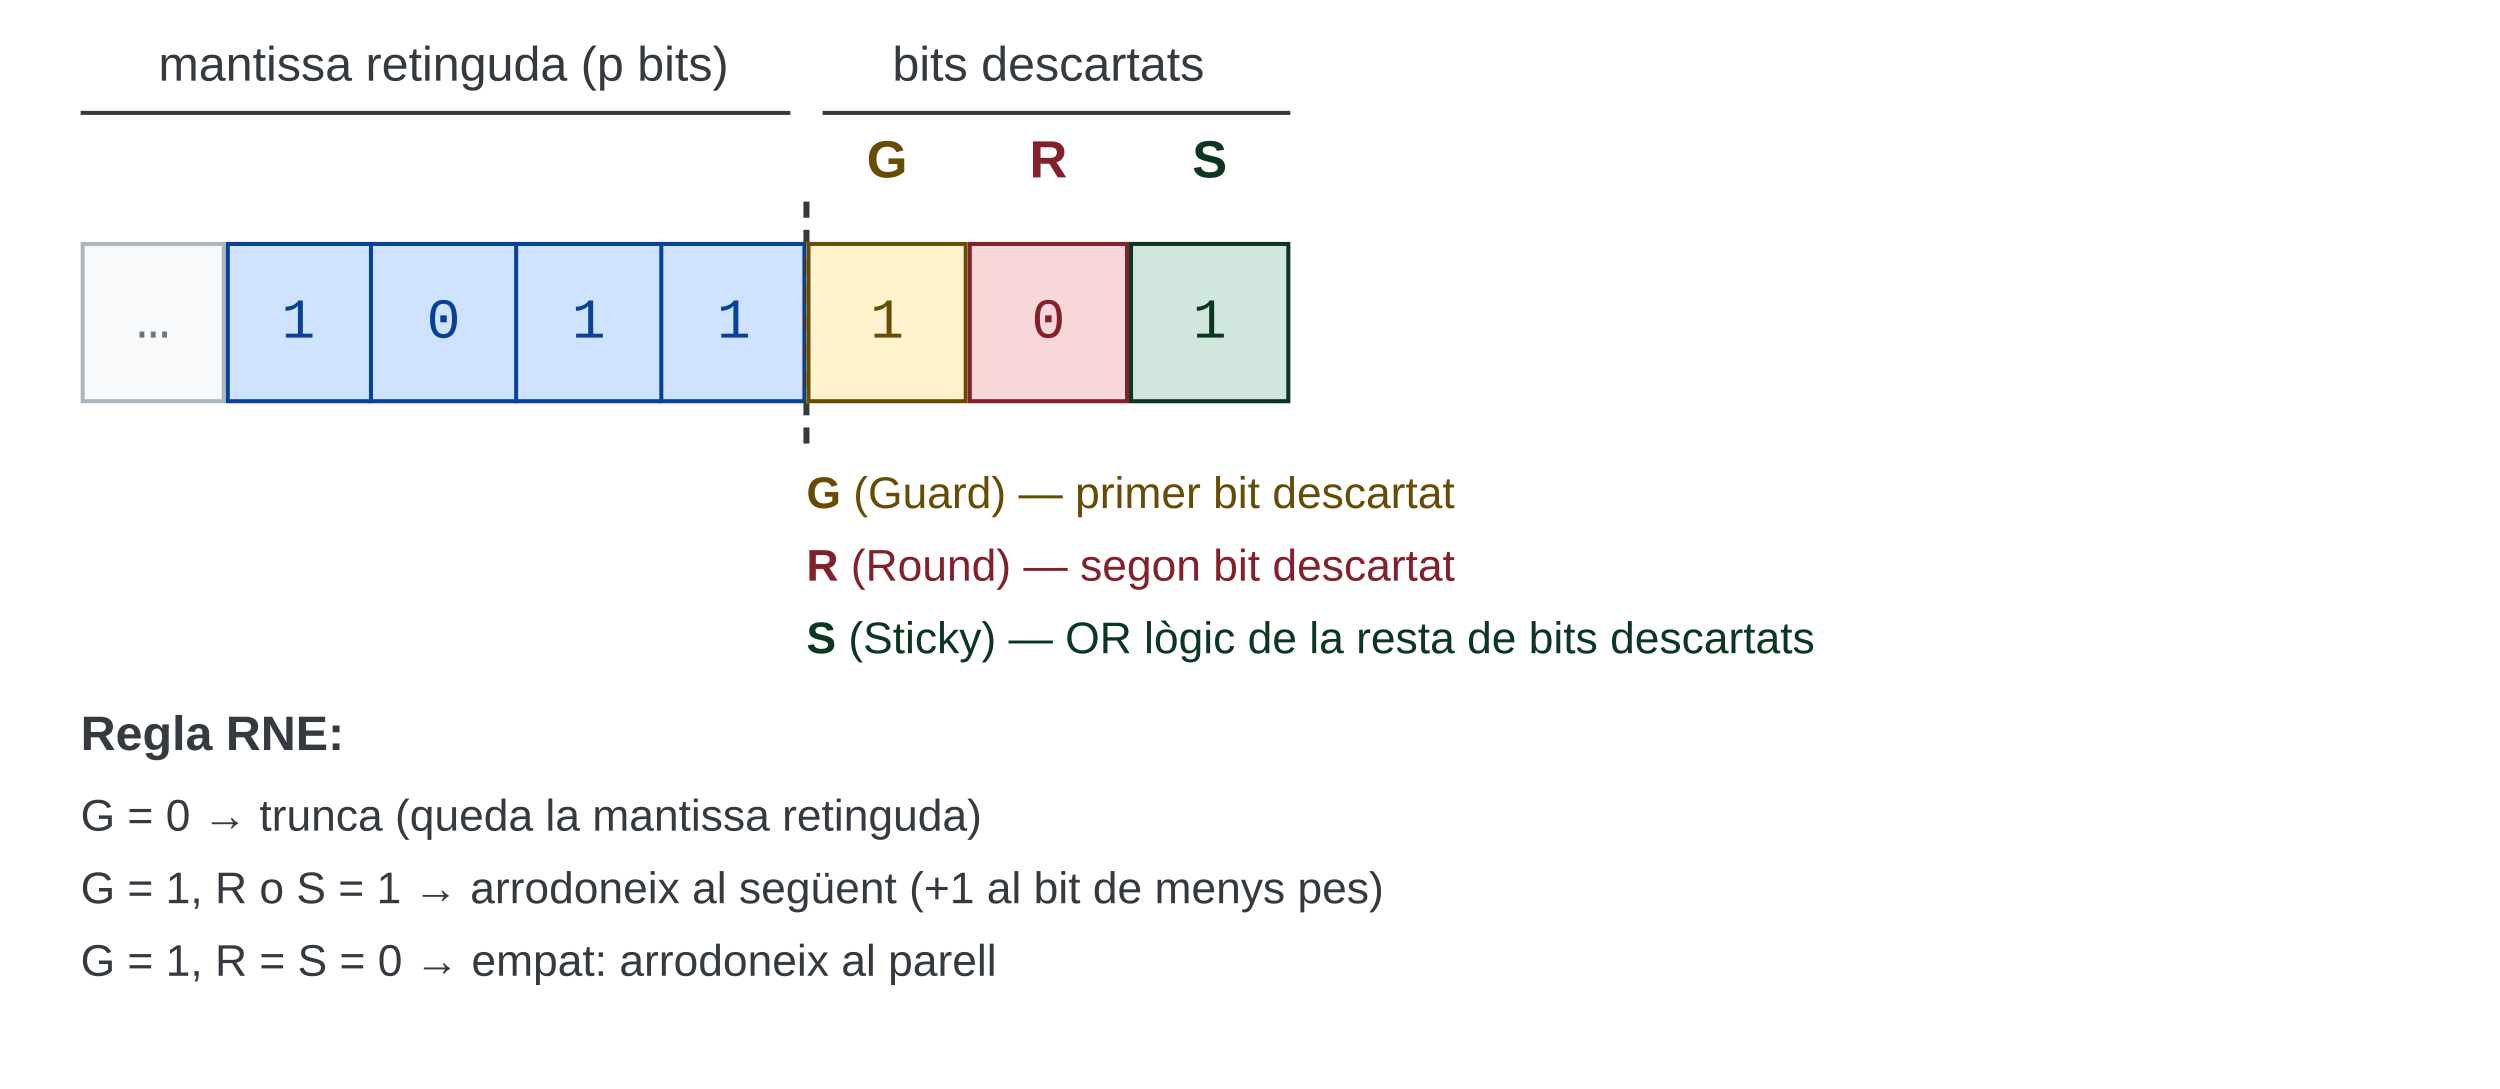
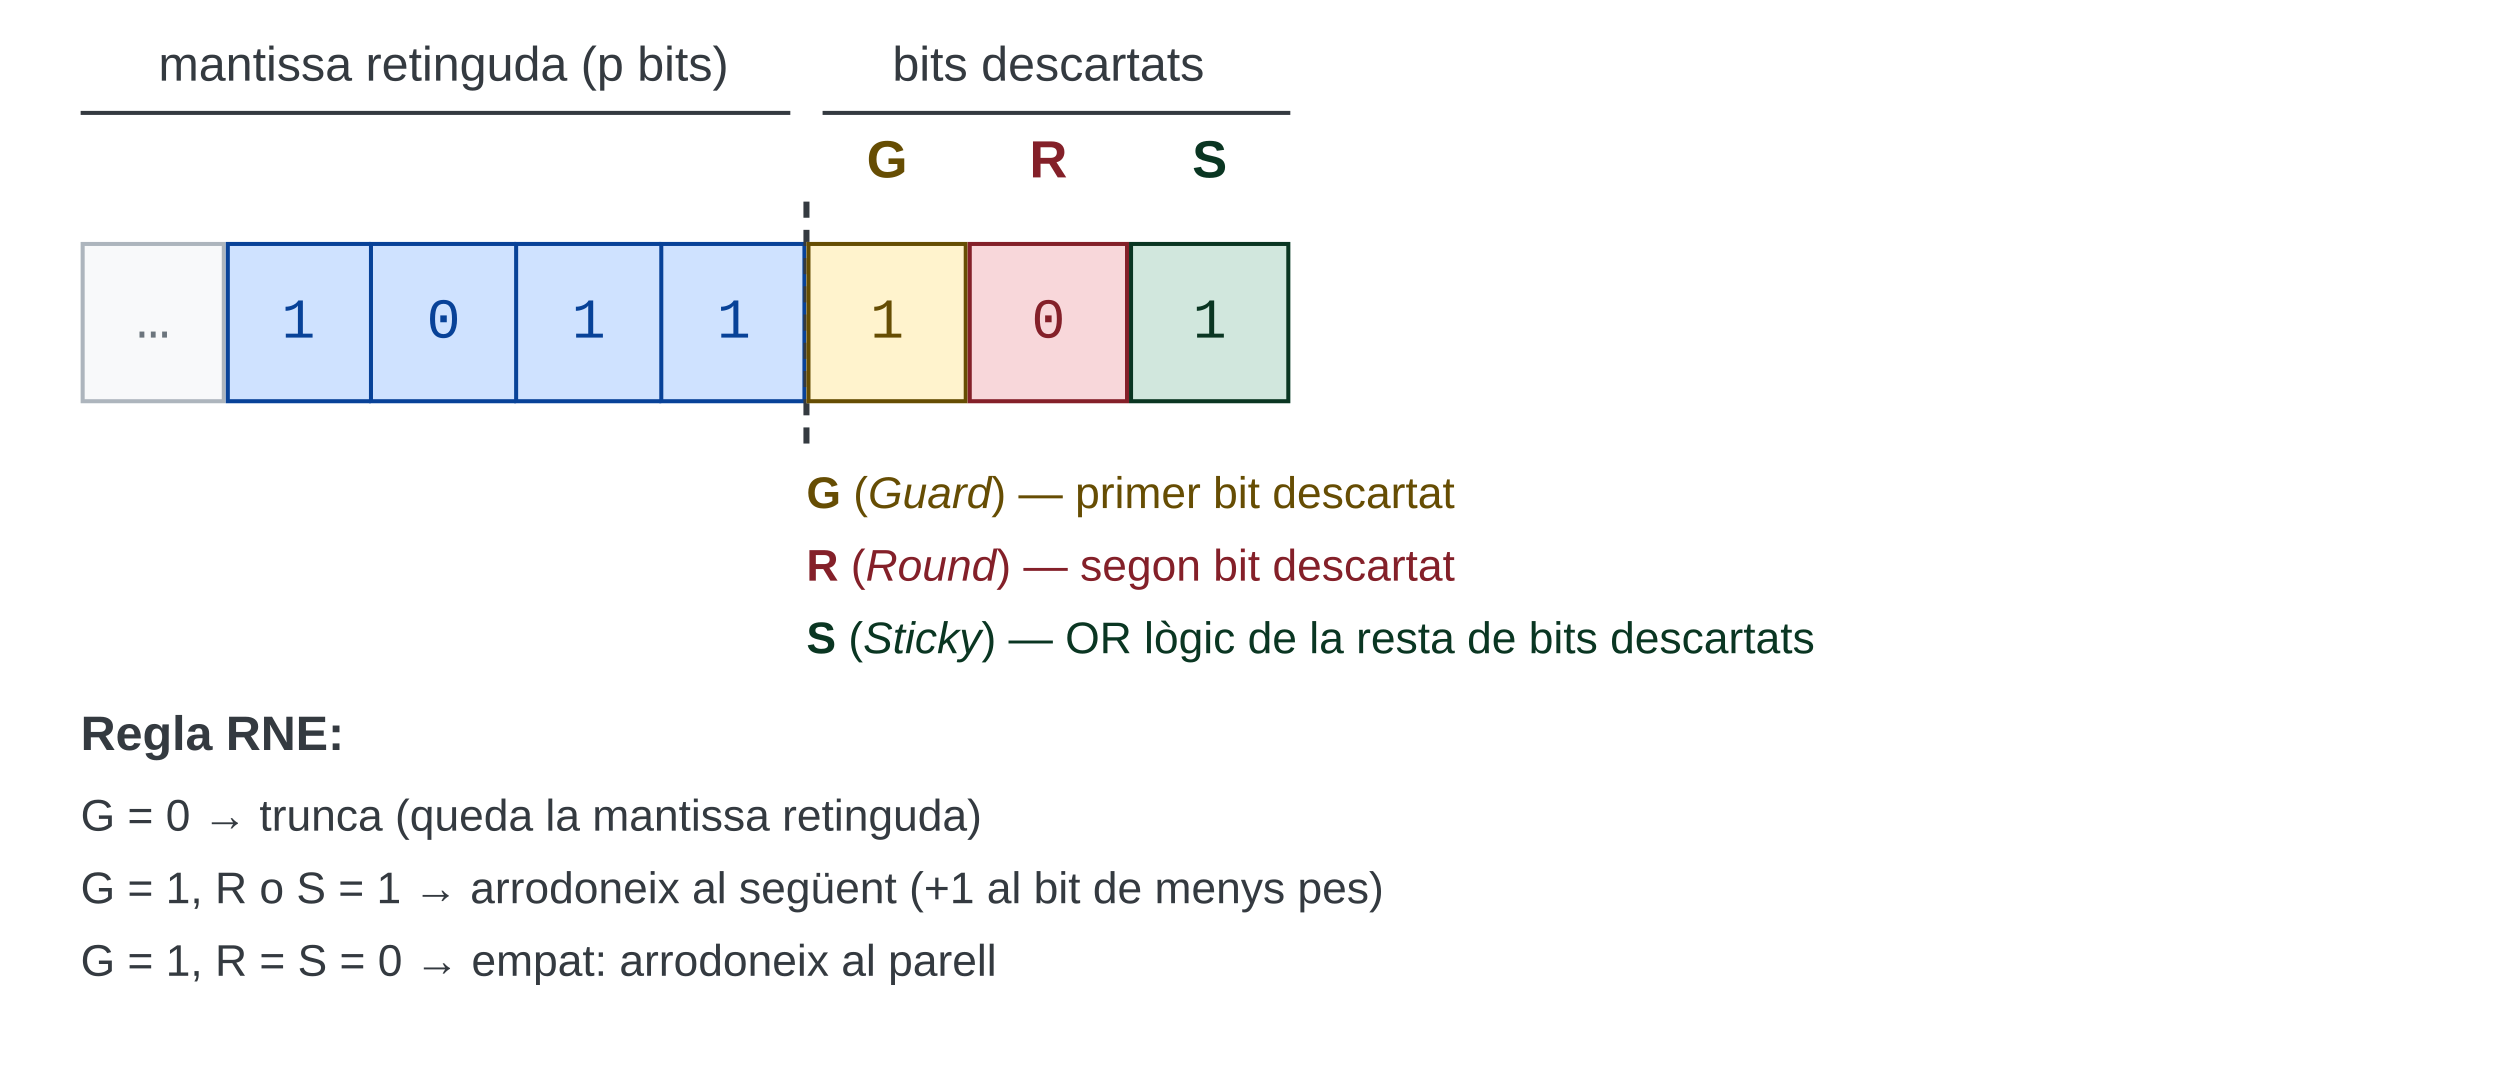
<svg xmlns="http://www.w3.org/2000/svg" width="100%" viewBox="0 0 620 270" role="img">
  <rect x="20" y="60" width="36" height="40" fill="#f8f9fa" />
  <rect x="20.5" y="60.5" width="35" height="39" fill="none" stroke="#adb5bd" stroke-width="1" />
  <text x="38.0" y="80.0" font-family="'Liberation Mono', 'Courier New', Courier, monospace" font-size="14" fill="#6c757d" text-anchor="middle" dominant-baseline="central">…</text>
  <rect x="56" y="60" width="36" height="40" fill="#cfe2ff" />
  <path d="M56,60.5H92 M56,99.5H92 M56.5,60V100" fill="none" stroke="#084298" stroke-width="1" />
  <text x="74.0" y="80.0" font-family="'Liberation Mono', 'Courier New', Courier, monospace" font-size="14" fill="#084298" text-anchor="middle" dominant-baseline="central">1</text>
  <rect x="92" y="60" width="36" height="40" fill="#cfe2ff" />
  <path d="M92,60.5H128 M92,99.5H128 M92,60V100" fill="none" stroke="#084298" stroke-width="1" />
  <text x="110.0" y="80.0" font-family="'Liberation Mono', 'Courier New', Courier, monospace" font-size="14" fill="#084298" text-anchor="middle" dominant-baseline="central">0</text>
  <rect x="128" y="60" width="36" height="40" fill="#cfe2ff" />
  <path d="M128,60.5H164 M128,99.5H164 M128,60V100" fill="none" stroke="#084298" stroke-width="1" />
  <text x="146.0" y="80.0" font-family="'Liberation Mono', 'Courier New', Courier, monospace" font-size="14" fill="#084298" text-anchor="middle" dominant-baseline="central">1</text>
  <rect x="164" y="60" width="36" height="40" fill="#cfe2ff" />
  <path d="M164,60.5H200 M164,99.5H200 M164,60V100 M199.5,60V100" fill="none" stroke="#084298" stroke-width="1" />
  <text x="182.0" y="80.0" font-family="'Liberation Mono', 'Courier New', Courier, monospace" font-size="14" fill="#084298" text-anchor="middle" dominant-baseline="central">1</text>
  <line x1="200" y1="50" x2="200" y2="110" stroke="#343a40" stroke-width="1.5" stroke-dasharray="4,3" />
  <rect x="200" y="60" width="40" height="40" fill="#fff3cd" />
  <rect x="200.5" y="60.5" width="39" height="39" fill="none" stroke="#664d03" stroke-width="1" />
  <text x="220.0" y="80.0" font-family="'Liberation Mono', 'Courier New', Courier, monospace" font-size="14" fill="#664d03" text-anchor="middle" dominant-baseline="central">1</text>
  <text x="220.0" y="44" font-family="'Liberation Sans', Arial, Helvetica, sans-serif" font-size="13" font-weight="bold" fill="#664d03" text-anchor="middle">G</text>
  <rect x="240" y="60" width="40" height="40" fill="#f8d7da" />
  <rect x="240.5" y="60.5" width="39" height="39" fill="none" stroke="#842029" stroke-width="1" />
  <text x="260.0" y="80.0" font-family="'Liberation Mono', 'Courier New', Courier, monospace" font-size="14" fill="#842029" text-anchor="middle" dominant-baseline="central">0</text>
  <text x="260.0" y="44" font-family="'Liberation Sans', Arial, Helvetica, sans-serif" font-size="13" font-weight="bold" fill="#842029" text-anchor="middle">R</text>
  <rect x="280" y="60" width="40" height="40" fill="#d1e7dd" />
  <rect x="280.5" y="60.5" width="39" height="39" fill="none" stroke="#0a3622" stroke-width="1" />
  <text x="300.0" y="80.0" font-family="'Liberation Mono', 'Courier New', Courier, monospace" font-size="14" fill="#0a3622" text-anchor="middle" dominant-baseline="central">1</text>
  <text x="300.0" y="44" font-family="'Liberation Sans', Arial, Helvetica, sans-serif" font-size="13" font-weight="bold" fill="#0a3622" text-anchor="middle">S</text>
  <line x1="20" y1="28" x2="196" y2="28" stroke="#343a40" stroke-width="1" />
  <text x="110.0" y="20" font-family="'Liberation Sans', Arial, Helvetica, sans-serif" font-size="12" fill="#343a40" text-anchor="middle">mantissa retinguda (p bits)</text>
  <line x1="204" y1="28" x2="320" y2="28" stroke="#343a40" stroke-width="1" />
  <text x="260.0" y="20" font-family="'Liberation Sans', Arial, Helvetica, sans-serif" font-size="12" fill="#343a40" text-anchor="middle">bits descartats</text>
  <text x="200" y="126" font-family="'Liberation Sans', Arial, Helvetica, sans-serif" font-size="11" fill="#664d03" text-anchor="start">
-     <tspan font-weight="bold">G</tspan> (Guard) — primer bit descartat</text>
+     <tspan font-weight="bold">G</tspan> (<tspan font-style="italic">Guard</tspan>) — primer bit descartat</text>
  <text x="200" y="144" font-family="'Liberation Sans', Arial, Helvetica, sans-serif" font-size="11" fill="#842029" text-anchor="start">
-     <tspan font-weight="bold">R</tspan> (Round) — segon bit descartat</text>
+     <tspan font-weight="bold">R</tspan> (<tspan font-style="italic">Round</tspan>) — segon bit descartat</text>
  <text x="200" y="162" font-family="'Liberation Sans', Arial, Helvetica, sans-serif" font-size="11" fill="#0a3622" text-anchor="start">
-     <tspan font-weight="bold">S</tspan> (Sticky) — OR lògic de la resta de bits descartats</text>
+     <tspan font-weight="bold">S</tspan> (<tspan font-style="italic">Sticky</tspan>) — OR lògic de la resta de bits descartats</text>
  <text x="20" y="186" font-family="'Liberation Sans', Arial, Helvetica, sans-serif" font-size="12" font-weight="bold" fill="#343a40" text-anchor="start">Regla RNE:</text>
  <text x="20" y="206" font-family="'Liberation Sans', Arial, Helvetica, sans-serif" font-size="11" fill="#343a40" text-anchor="start">G = 0 → trunca (queda la mantissa retinguda)</text>
  <text x="20" y="224" font-family="'Liberation Sans', Arial, Helvetica, sans-serif" font-size="11" fill="#343a40" text-anchor="start">G = 1, R o S = 1 → arrodoneix al següent (+1 al bit de menys pes)</text>
  <text x="20" y="242" font-family="'Liberation Sans', Arial, Helvetica, sans-serif" font-size="11" fill="#343a40" text-anchor="start">G = 1, R = S = 0 → empat: arrodoneix al parell</text>
</svg>
